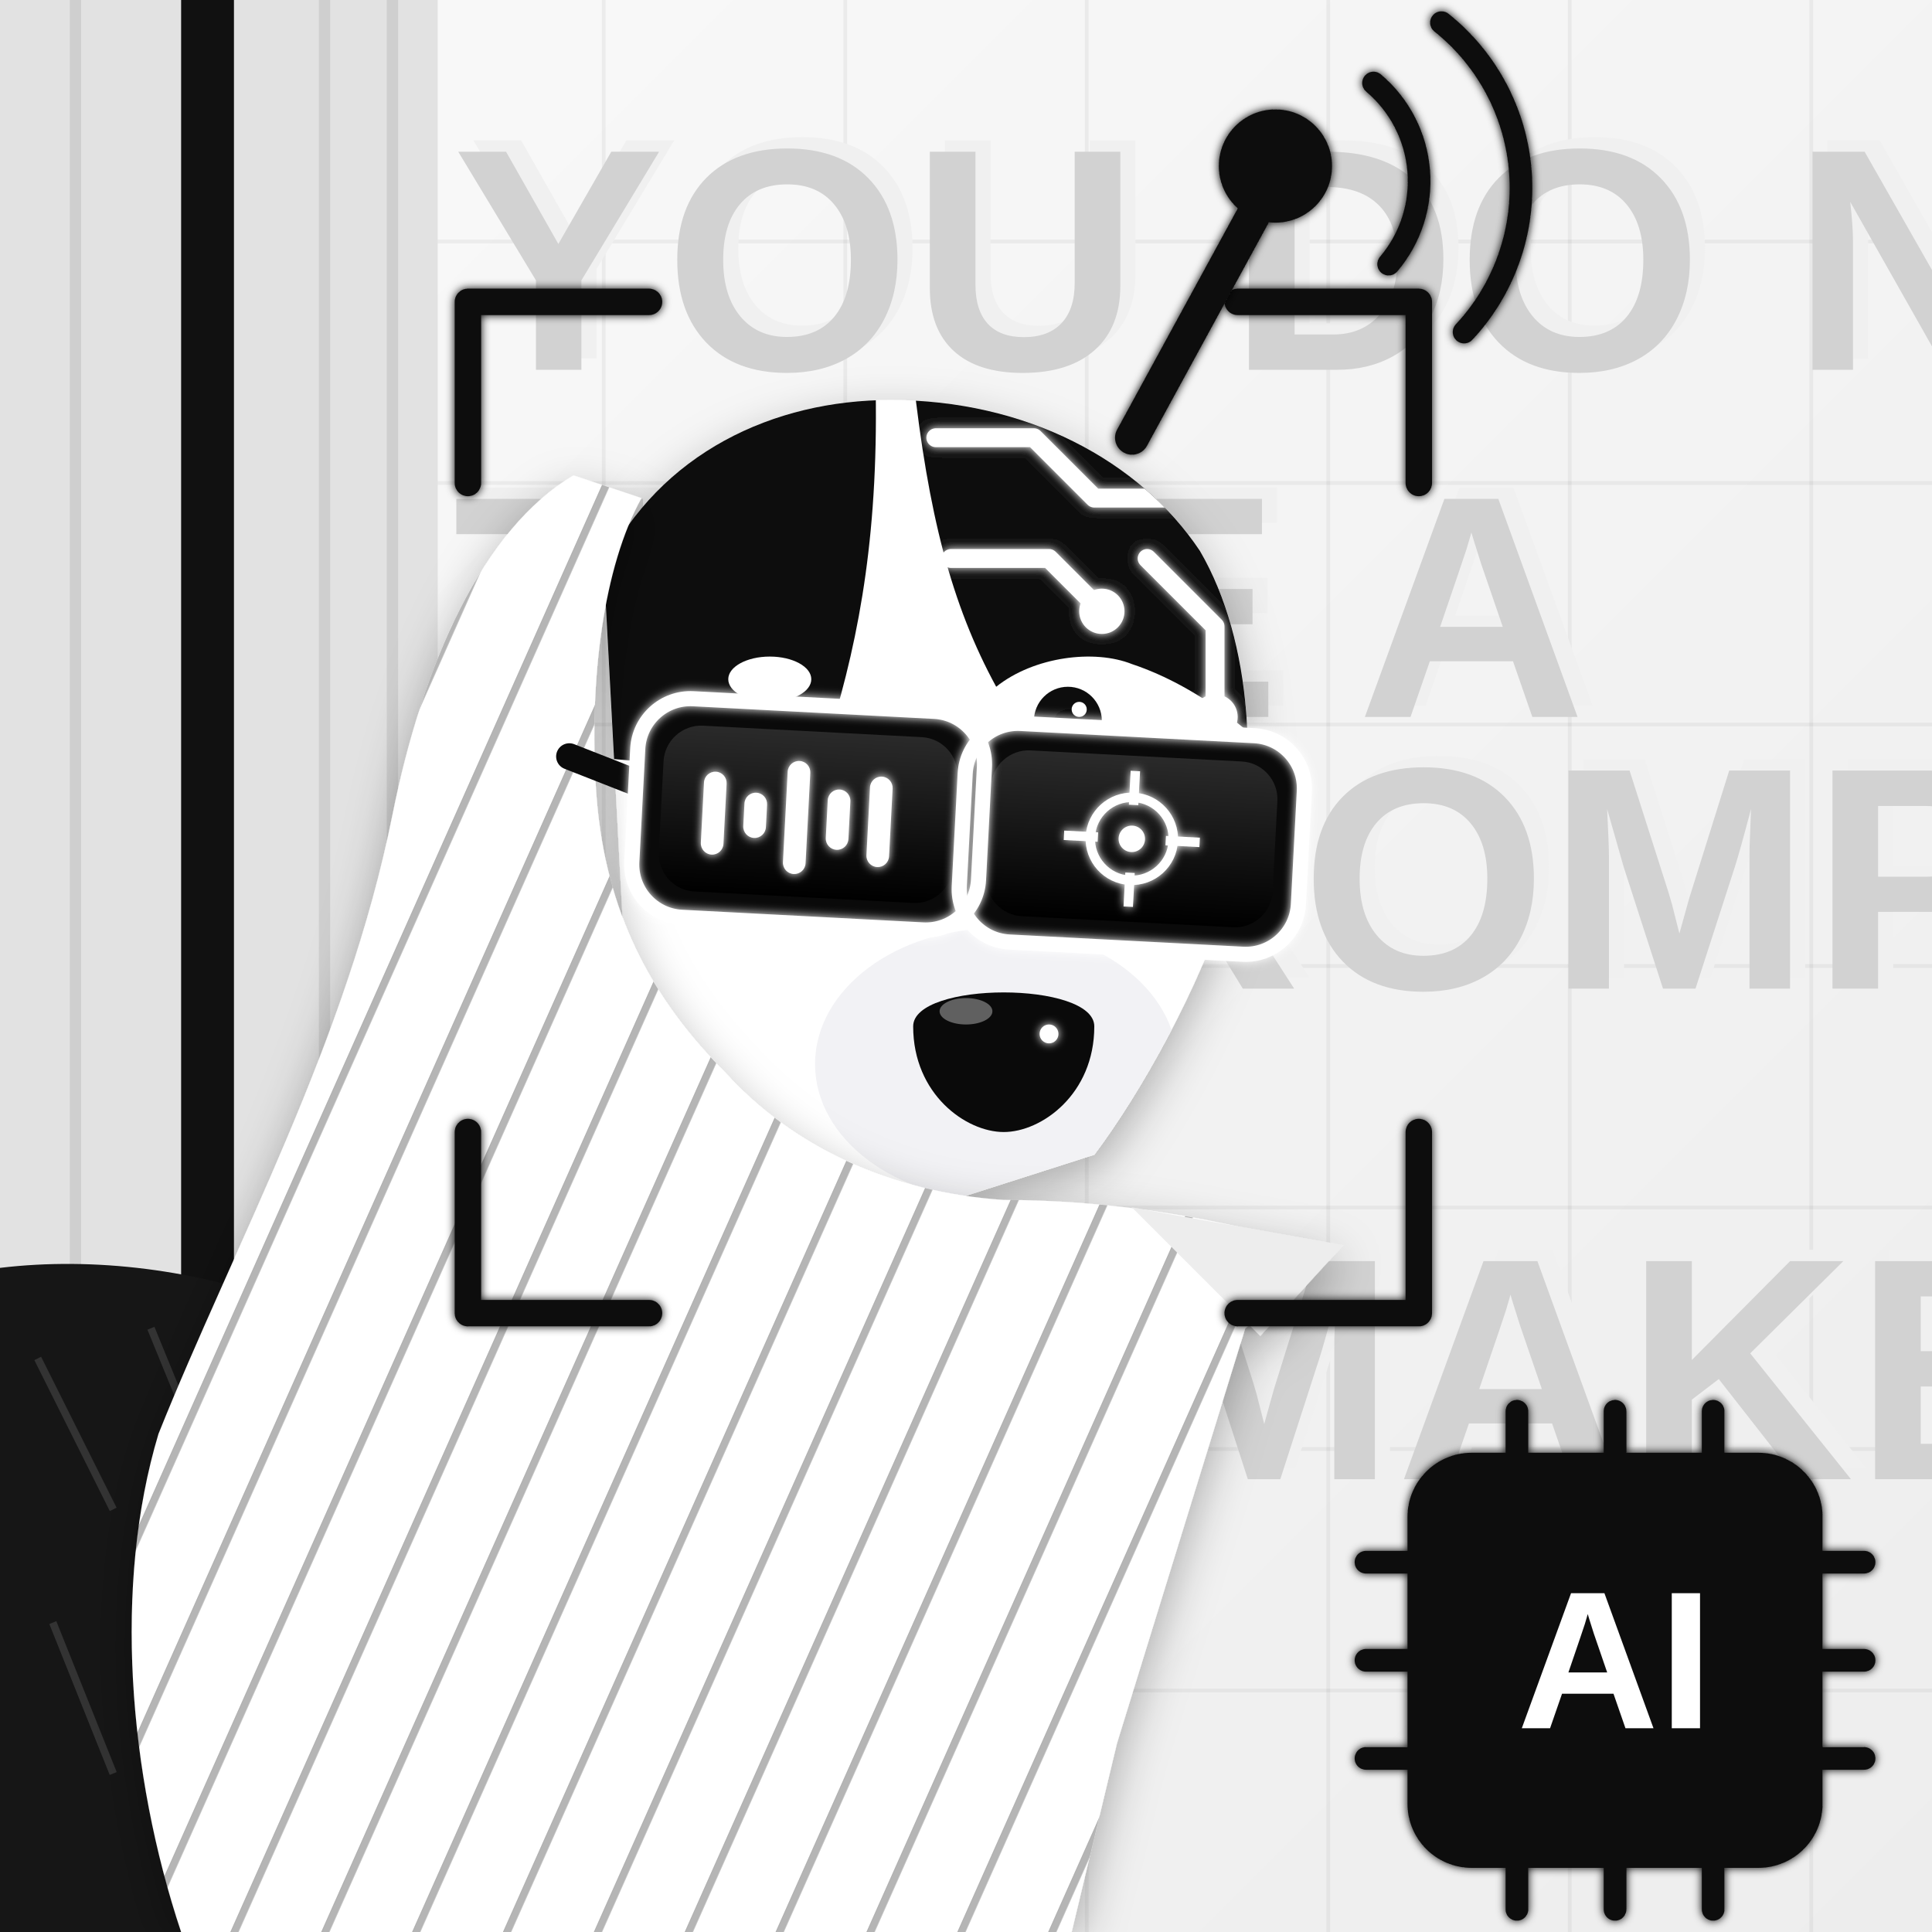
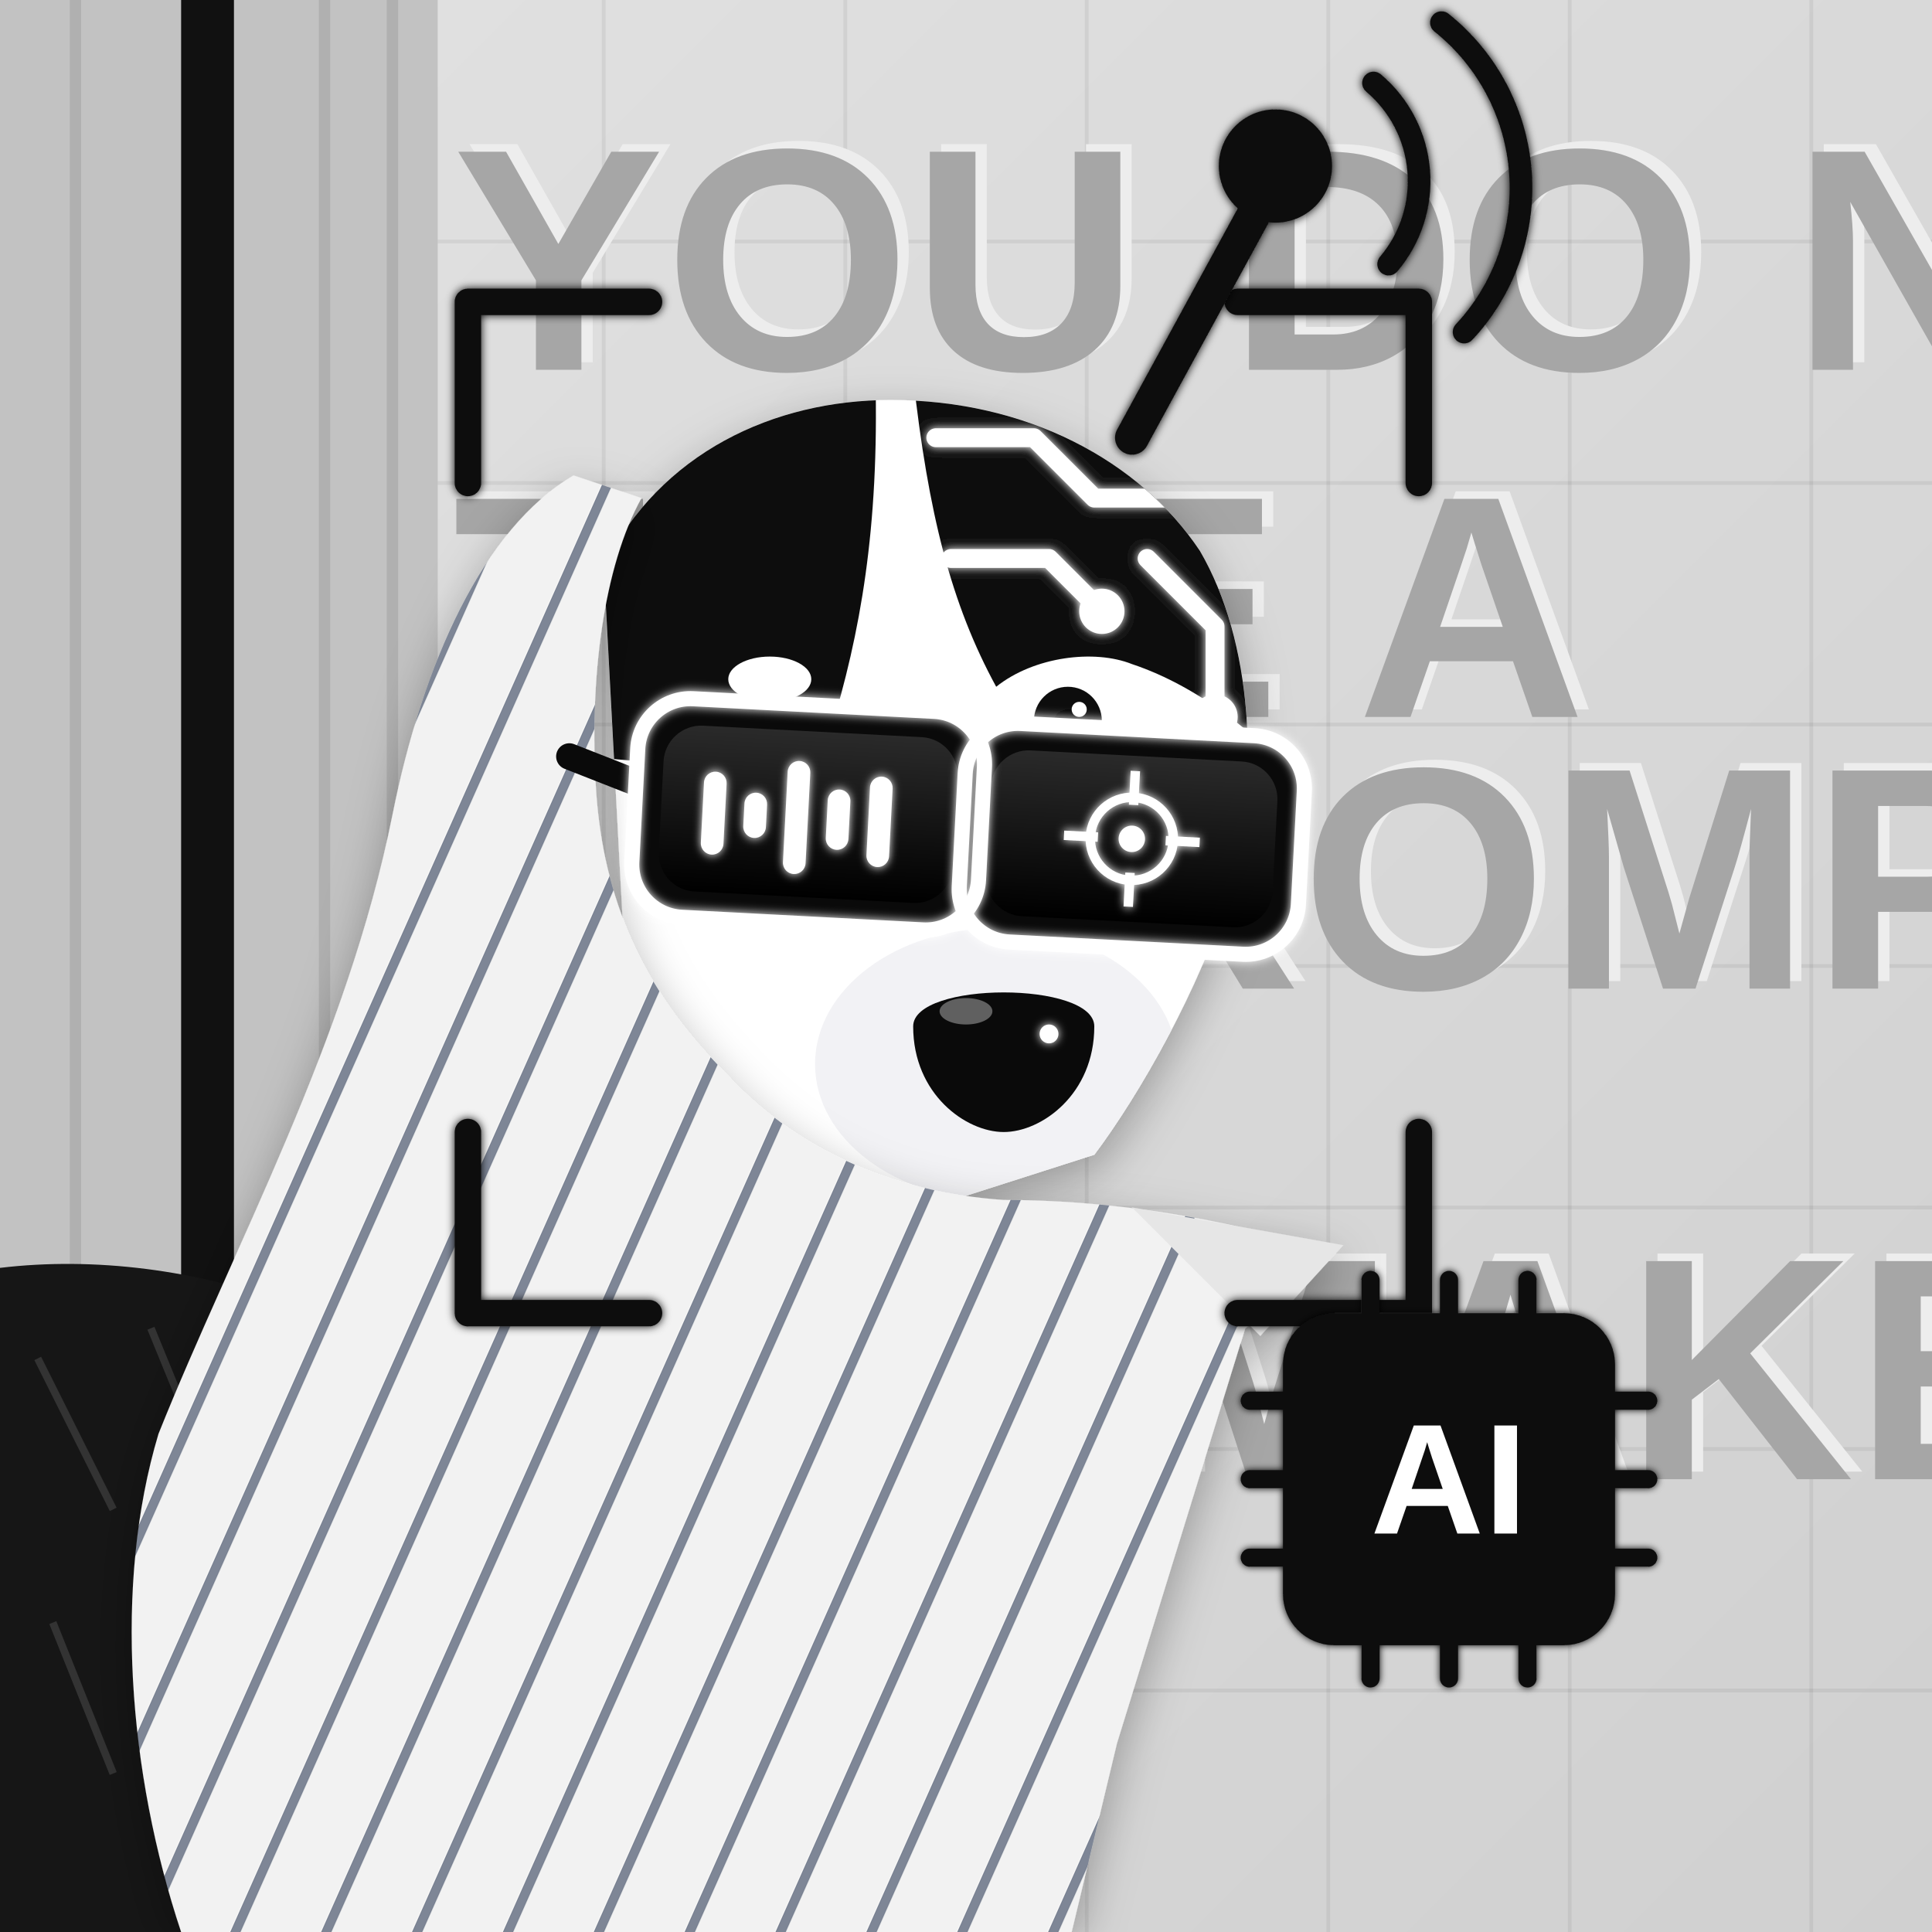
<svg xmlns="http://www.w3.org/2000/svg" viewBox="0 0 512 512" width="512" height="512">
  <defs>
    <linearGradient id="wall" x1="0" y1="0" x2="1" y2="1">
-       <stop offset="0" stop-color="#FAFAFA" />
-       <stop offset="1" stop-color="#EDEDED" />
+       <stop offset="0" stop-color="#E2E2E2" />
+       <stop offset="1" stop-color="#D0D0D0" />
    </linearGradient>
    <pattern id="stripes" width="22" height="22" patternUnits="userSpaceOnUse" patternTransform="rotate(24)">
-       <rect width="22" height="22" fill="#FFFFFF" />
-       <rect width="2" height="22" fill="#B5B5B5" />
+       <rect width="22" height="22" fill="#F2F2F2" />
+       <rect width="2.5" height="22" fill="#7E8696" />
    </pattern>
    <linearGradient id="lens" x1="0" y1="0" x2="0" y2="1">
      <stop offset="0" stop-color="#2A2A2A" />
      <stop offset="1" stop-color="#000000" />
    </linearGradient>
    <filter id="glow" x="-50%" y="-50%" width="200%" height="200%">
      <feGaussianBlur stdDeviation="1.2" result="b" />
      <feMerge>
        <feMergeNode in="b" />
        <feMergeNode in="SourceGraphic" />
      </feMerge>
    </filter>
    <filter id="shadow" x="-20%" y="-20%" width="140%" height="140%">
      <feDropShadow dx="0" dy="4" stdDeviation="6" flood-color="#000000" flood-opacity="0.3" />
    </filter>
    <clipPath id="head">
      <path d="M160 150 C175 120 205 106 236 106 C272 106 302 122 318 146 C332 170 334 206 326 236 C318 262 302 290 290 306 L240 322 L168 300 Z" />
    </clipPath>
    <clipPath id="rightHead">
      <rect x="240" y="100" width="120" height="100" />
    </clipPath>
    <clipPath id="lensL">
      <rect x="175" y="196" width="78" height="44" rx="10" />
    </clipPath>
    <clipPath id="lensR">
      <rect x="262" y="198" width="76" height="44" rx="10" />
    </clipPath>
  </defs>
  <rect width="512" height="512" fill="url(#wall)" />
-   <rect width="116" height="512" fill="#E2E2E2" />
-   <g stroke="#CFCFCF" stroke-width="3">
+   <rect width="116" height="512" fill="#C2C2C2" />
+   <g stroke="#B0B0B0" stroke-width="3">
    <path d="M20 0V512M86 0V512M104 0V512" />
  </g>
  <rect x="48" y="0" width="14" height="512" fill="#111111" />
-   <g stroke="#000000" stroke-opacity="0.05" stroke-width="1">
+   <g stroke="#000000" stroke-opacity="0.06" stroke-width="1">
    <path d="M116 64H512M116 128H512M116 192H512M116 256H512M116 320H512M116 384H512M116 448H512" />
    <path d="M160 0V512M224 0V512M288 0V512M352 0V512M416 0V512M480 0V512" />
  </g>
  <g font-family="'DIN Condensed','Bebas Neue','Arial Narrow','Helvetica Neue',Arial,sans-serif" font-weight="700" font-size="84" lengthAdjust="spacingAndGlyphs">
-     <g fill="#F0F0F0" transform="translate(4 -3)">
+     <g fill="#EDEDED" transform="translate(3 -2)">
      <text x="120" y="98" textLength="410" lengthAdjust="spacingAndGlyphs">YOU DO NOT</text>
      <text x="120" y="190" textLength="240" lengthAdjust="spacingAndGlyphs">TYPE A</text>
      <text x="228" y="262" textLength="300" lengthAdjust="spacingAndGlyphs">PROMPT</text>
      <text x="300" y="392" textLength="230" lengthAdjust="spacingAndGlyphs">MAKE IT</text>
    </g>
-     <g fill="#D2D2D2">
+     <g fill="#A6A6A6">
      <text x="120" y="98" textLength="410" lengthAdjust="spacingAndGlyphs">YOU DO NOT</text>
      <text x="120" y="190" textLength="240" lengthAdjust="spacingAndGlyphs">TYPE A</text>
      <text x="228" y="262" textLength="300" lengthAdjust="spacingAndGlyphs">PROMPT</text>
      <text x="300" y="392" textLength="230" lengthAdjust="spacingAndGlyphs">MAKE IT</text>
    </g>
  </g>
  <path d="M0 336 C50 330 110 350 136 390 L140 512 H0 Z" fill="#161616" />
  <g stroke="#333333" stroke-width="2" fill="none">
    <path d="M10 360 L30 400 M40 352 L58 396 M70 356 L84 400 M14 430 L30 470 M60 420 L74 466" />
  </g>
  <g filter="url(#shadow)">
    <g clip-path="url(#head)">
      <rect x="150" y="100" width="200" height="230" fill="#FFFFFF" />
      <path d="M150 100 H232 C233 140 228 168 220 194 L172 202 L150 200 Z" fill="#111111" />
      <path d="M242 100 H350 V214 C336 196 318 182 300 176 C290 172 274 174 264 182 C252 160 246 136 242 100 Z" fill="#111111" />
      <ellipse cx="204" cy="180" rx="11" ry="6" fill="#FFFFFF" />
      <g clip-path="url(#rightHead)">
        <g fill="none" stroke="#FFFFFF" stroke-width="5" stroke-linecap="round" stroke-linejoin="round" filter="url(#glow)">
          <path d="M248 116 H274 L290 132 H330" />
          <path d="M252 148 H278 L292 162" />
          <path d="M304 148 L322 166 V190" />
        </g>
        <g fill="#FFFFFF" filter="url(#glow)">
          <circle cx="292" cy="162" r="6" />
          <circle cx="322" cy="190" r="6" />
        </g>
      </g>
      <g filter="url(#glow)">
        <circle cx="283" cy="190" r="12" fill="#FFFFFF" />
        <circle cx="283" cy="191" r="9" fill="#111111" />
        <circle cx="283" cy="192" r="4" fill="#000000" />
        <circle cx="286" cy="188" r="2" fill="#FFFFFF" />
      </g>
      <ellipse cx="264" cy="282" rx="48" ry="36" fill="#F2F2F5" />
    </g>
  </g>
  <path d="M242 272 C242 260 290 260 290 272 C290 290 276 300 266 300 C256 300 242 290 242 272 Z" fill="#0A0A0A" />
  <ellipse cx="256" cy="268" rx="7" ry="3.5" fill="#FFFFFF" opacity="0.35" />
  <circle cx="278" cy="274" r="2.5" fill="#FFFFFF" filter="url(#glow)" />
  <g filter="url(#shadow)">
    <path d="M152 126 C128 140 112 176 104 216 C92 276 62 330 42 380 C30 420 34 470 48 512 L284 512 L296 462 L330 352 L354 332 C322 322 292 318 266 318 C236 316 210 304 192 284 C170 262 160 238 158 210 C156 180 160 150 170 132 Z" fill="url(#stripes)" />
-     <path d="M300 320 L356 330 L334 354 Z" fill="#EDEDED" />
+     <path d="M300 320 L356 330 L334 354 Z" fill="#E6E6E6" />
  </g>
  <g transform="rotate(3 256 220)">
    <path d="M168 212 L150 206" stroke="#0A0A0A" stroke-width="7" stroke-linecap="round" />
    <rect x="168" y="189" width="92" height="58" rx="14" fill="#0A0A0A" />
    <rect x="255" y="191" width="90" height="58" rx="14" fill="#0A0A0A" />
    <rect x="175" y="196" width="78" height="44" rx="10" fill="url(#lens)" />
    <rect x="262" y="198" width="76" height="44" rx="10" fill="url(#lens)" />
    <g clip-path="url(#lensL)" fill="#FFFFFF" filter="url(#glow)">
      <rect x="186" y="208" width="6" height="22" rx="3" />
      <rect x="197" y="213" width="6" height="12" rx="3" />
      <rect x="208" y="204" width="6" height="30" rx="3" />
      <rect x="219" y="211" width="6" height="16" rx="3" />
      <rect x="230" y="207" width="6" height="24" rx="3" />
    </g>
    <g clip-path="url(#lensR)" fill="none" stroke="#FFFFFF" stroke-width="2.5" filter="url(#glow)">
      <circle cx="300" cy="220" r="11" />
      <path d="M300 202 V211 M300 229 V238 M282 220 H291 M309 220 H318" />
    </g>
    <circle cx="300" cy="220" r="3.5" fill="#FFFFFF" filter="url(#glow)" />
    <rect x="168" y="189" width="92" height="58" rx="14" fill="none" stroke="#FFFFFF" stroke-width="4" filter="url(#glow)" />
    <rect x="255" y="191" width="90" height="58" rx="14" fill="none" stroke="#FFFFFF" stroke-width="4" filter="url(#glow)" />
  </g>
  <g fill="none" stroke="#111111" stroke-width="7" stroke-linecap="round" stroke-linejoin="round" filter="url(#glow)">
    <path d="M124 128 V80 H172" />
    <path d="M328 80 H376 V128" />
    <path d="M124 300 V348 H172" />
    <path d="M328 348 H376 V300" />
  </g>
-   <g transform="translate(428 440)" filter="url(#glow)">
+   <g transform="translate(384 392) scale(0.8)" filter="url(#glow)">
    <g stroke="#111111" stroke-width="6" stroke-linecap="round">
      <path d="M-26 -66 V-52 M0 -66 V-52 M26 -66 V-52 M-26 52 V66 M0 52 V66 M26 52 V66" />
      <path d="M-66 -26 H-52 M-66 0 H-52 M-66 26 H-52 M52 -26 H66 M52 0 H66 M52 26 H66" />
    </g>
    <rect x="-52" y="-52" width="104" height="104" rx="14" fill="#111111" stroke="#111111" stroke-width="6" />
    <text x="0" y="18" text-anchor="middle" font-family="Arial, Helvetica, sans-serif" font-weight="800" font-size="52" fill="#FFFFFF">AI</text>
  </g>
  <g filter="url(#glow)">
    <path d="M300 116 L336 50" stroke="#111111" stroke-width="9" stroke-linecap="round" />
    <circle cx="338" cy="44" r="15" fill="#111111" />
    <g fill="none" stroke="#111111" stroke-width="6" stroke-linecap="round">
      <path d="M364 22 A34 34 0 0 1 368 70" />
      <path d="M382 6 A56 56 0 0 1 388 88" />
    </g>
  </g>
</svg>
